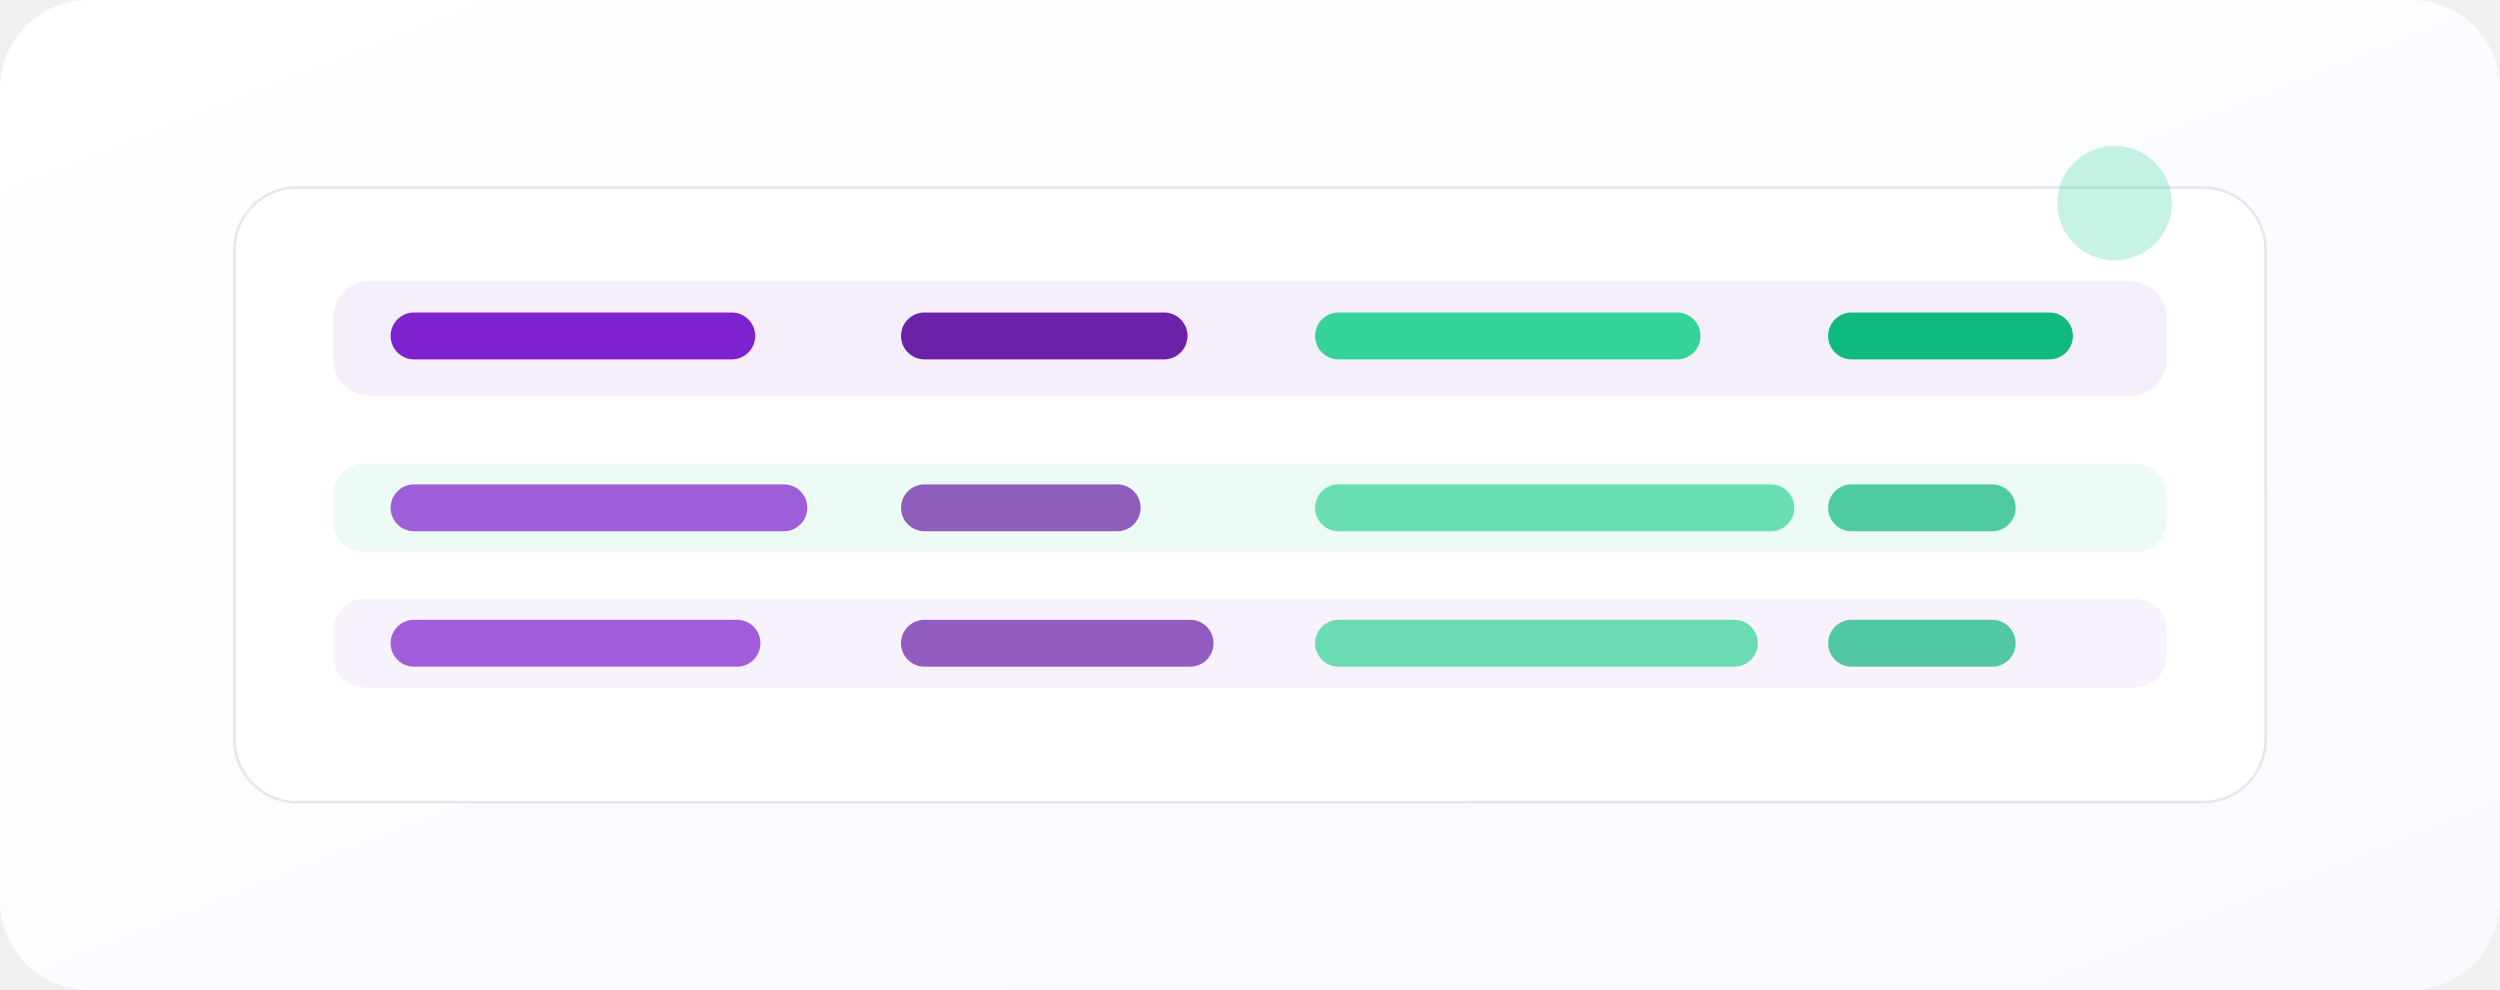
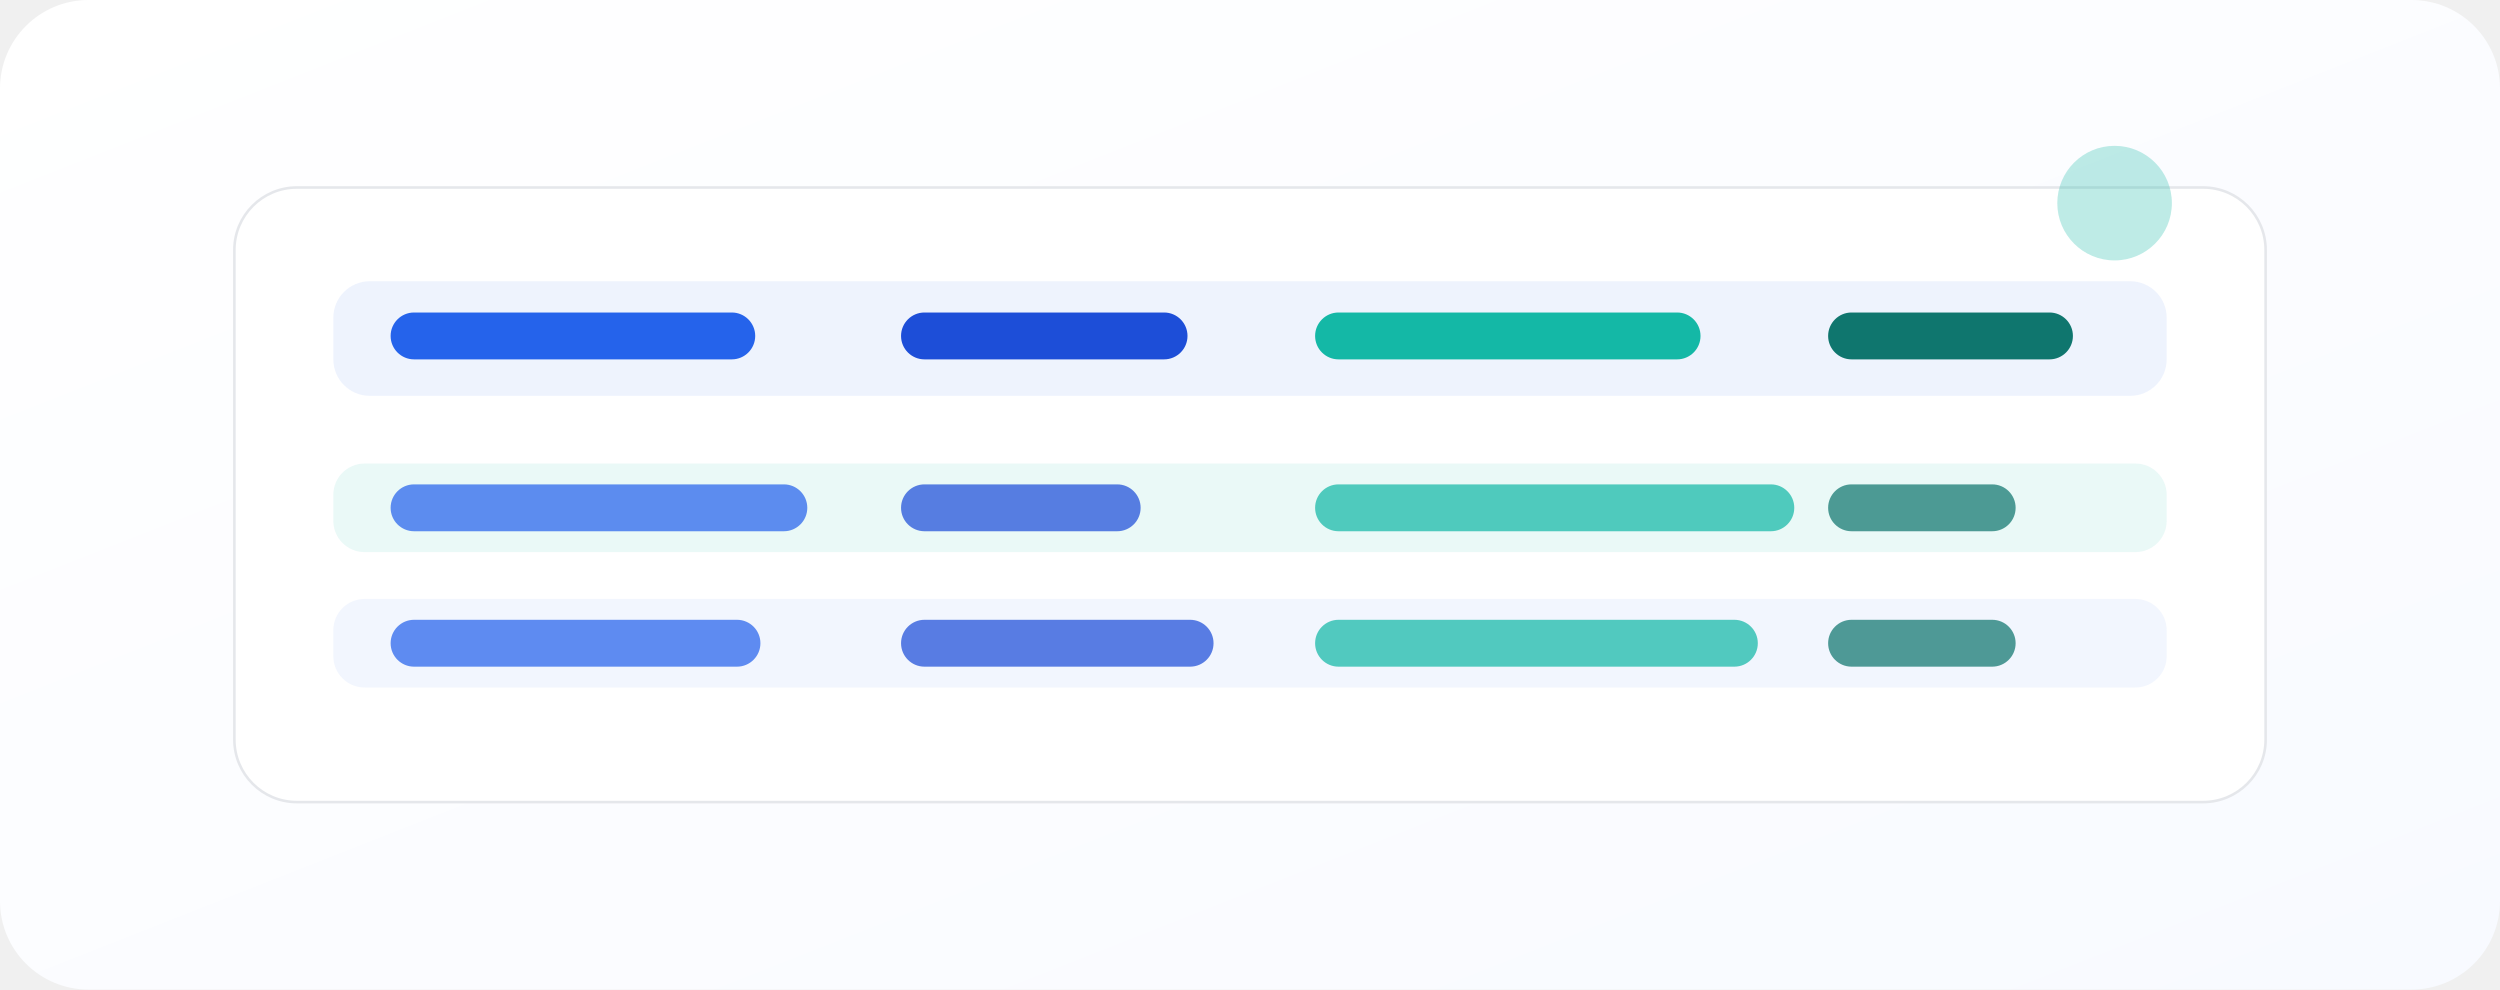
<svg xmlns="http://www.w3.org/2000/svg" viewBox="0 0 960 380">
  <defs>
    <linearGradient id="bg" x1="0" x2="1" y1="0" y2="1">
      <stop offset="0%" stop-color="#ffffff" />
      <stop offset="100%" stop-color="#f8faff" />
    </linearGradient>
  </defs>
  <rect width="960" height="380" rx="34" fill="url(#bg)" />
  <rect x="90" y="72" width="780" height="236" rx="24" fill="#ffffff" stroke="#e5e7eb" />
-   <rect x="128" y="108" width="704" height="44" rx="14" fill="#7e22ce" opacity=".08" />
-   <rect x="128" y="178" width="704" height="34" rx="12" fill="#34d399" opacity=".09" />
-   <rect x="128" y="230" width="704" height="34" rx="12" fill="#7e22ce" opacity=".06" />
-   <rect x="150" y="120" width="140" height="18" rx="9" fill="#7e22ce" />
-   <rect x="346" y="120" width="110" height="18" rx="9" fill="#6b21a8" />
-   <rect x="505" y="120" width="148" height="18" rx="9" fill="#34d399" />
-   <rect x="702" y="120" width="94" height="18" rx="9" fill="#10b981" />
-   <rect x="150" y="186" width="160" height="18" rx="9" fill="#7e22ce" opacity=".72" />
-   <rect x="346" y="186" width="92" height="18" rx="9" fill="#6b21a8" opacity=".72" />
-   <rect x="505" y="186" width="184" height="18" rx="9" fill="#34d399" opacity=".72" />
-   <rect x="702" y="186" width="72" height="18" rx="9" fill="#10b981" opacity=".72" />
-   <rect x="150" y="238" width="142" height="18" rx="9" fill="#7e22ce" opacity=".72" />
-   <rect x="346" y="238" width="120" height="18" rx="9" fill="#6b21a8" opacity=".72" />
-   <rect x="505" y="238" width="170" height="18" rx="9" fill="#34d399" opacity=".72" />
-   <rect x="702" y="238" width="72" height="18" rx="9" fill="#10b981" opacity=".72" />
-   <circle cx="812" cy="78" r="22" fill="#34d399" opacity=".28" />
+   <rect x="128" y="108" width="704" height="44" rx="14" fill="#2563eb" opacity=".08" />
+   <rect x="128" y="178" width="704" height="34" rx="12" fill="#14b8a6" opacity=".09" />
+   <rect x="128" y="230" width="704" height="34" rx="12" fill="#2563eb" opacity=".06" />
+   <rect x="150" y="120" width="140" height="18" rx="9" fill="#2563eb" />
+   <rect x="346" y="120" width="110" height="18" rx="9" fill="#1d4ed8" />
+   <rect x="505" y="120" width="148" height="18" rx="9" fill="#14b8a6" />
+   <rect x="702" y="120" width="94" height="18" rx="9" fill="#0f766e" />
+   <rect x="150" y="186" width="160" height="18" rx="9" fill="#2563eb" opacity=".72" />
+   <rect x="346" y="186" width="92" height="18" rx="9" fill="#1d4ed8" opacity=".72" />
+   <rect x="505" y="186" width="184" height="18" rx="9" fill="#14b8a6" opacity=".72" />
+   <rect x="702" y="186" width="72" height="18" rx="9" fill="#0f766e" opacity=".72" />
+   <rect x="150" y="238" width="142" height="18" rx="9" fill="#2563eb" opacity=".72" />
+   <rect x="346" y="238" width="120" height="18" rx="9" fill="#1d4ed8" opacity=".72" />
+   <rect x="505" y="238" width="170" height="18" rx="9" fill="#14b8a6" opacity=".72" />
+   <rect x="702" y="238" width="72" height="18" rx="9" fill="#0f766e" opacity=".72" />
+   <circle cx="812" cy="78" r="22" fill="#14b8a6" opacity=".28" />
</svg>
